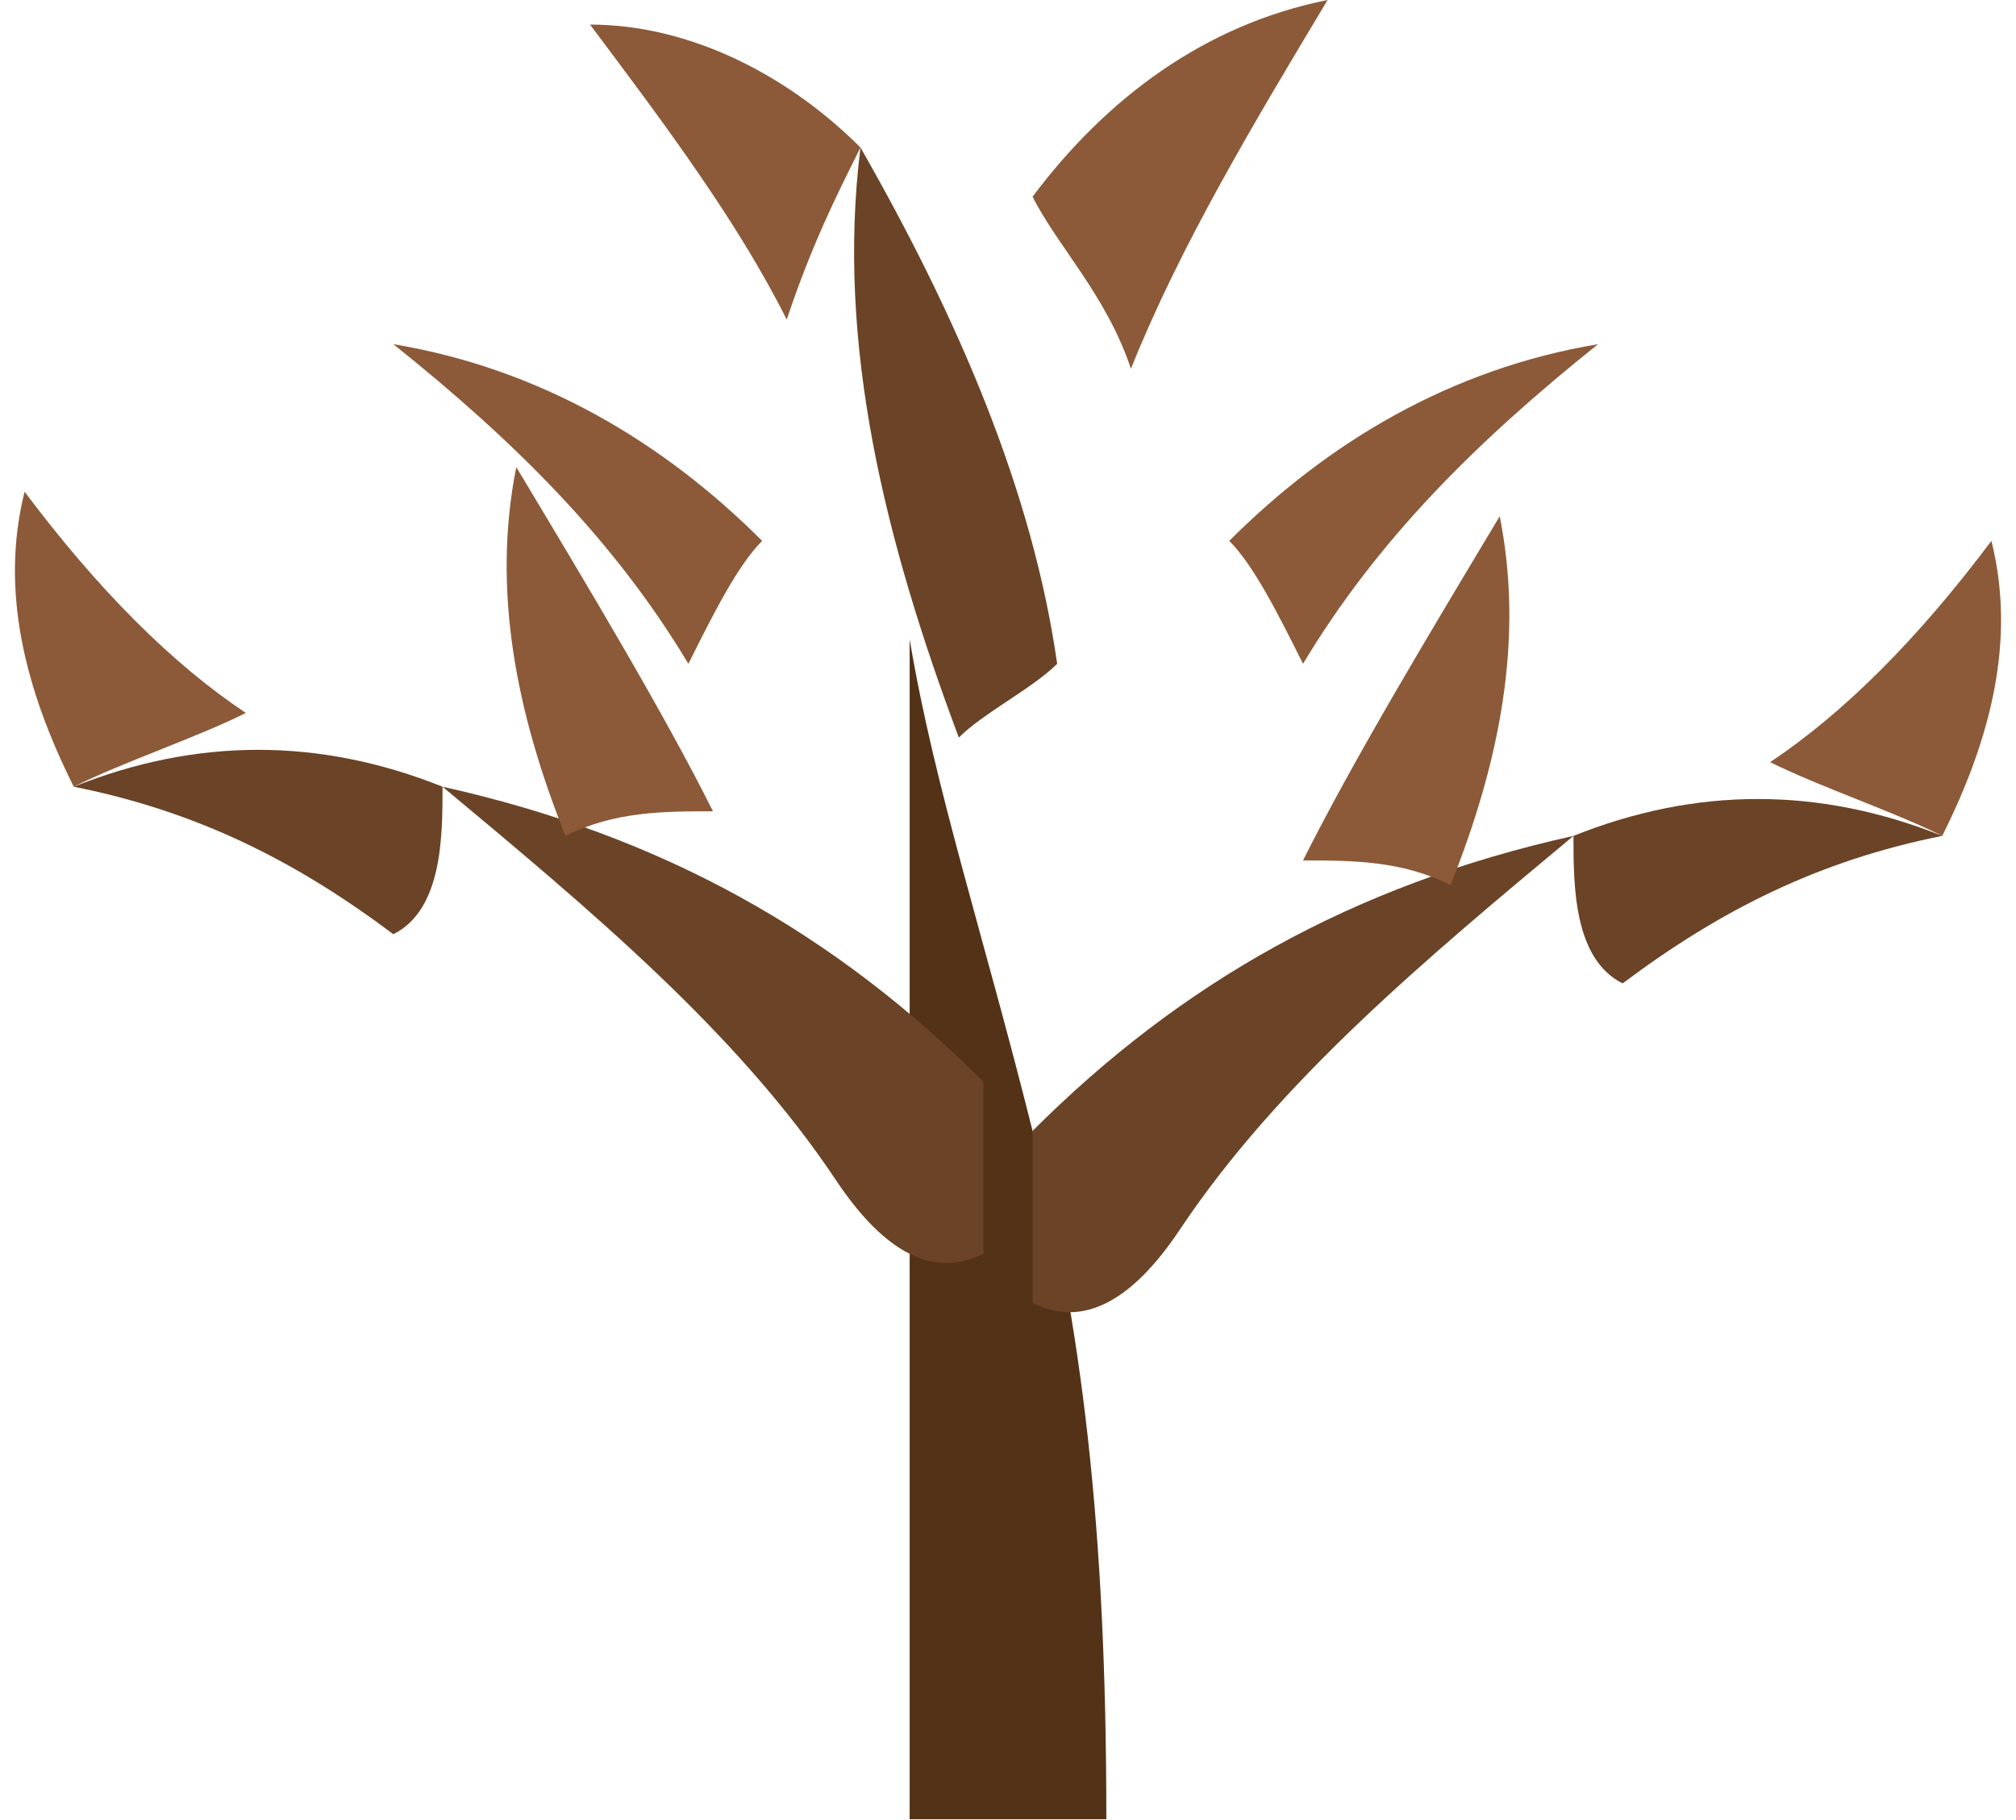
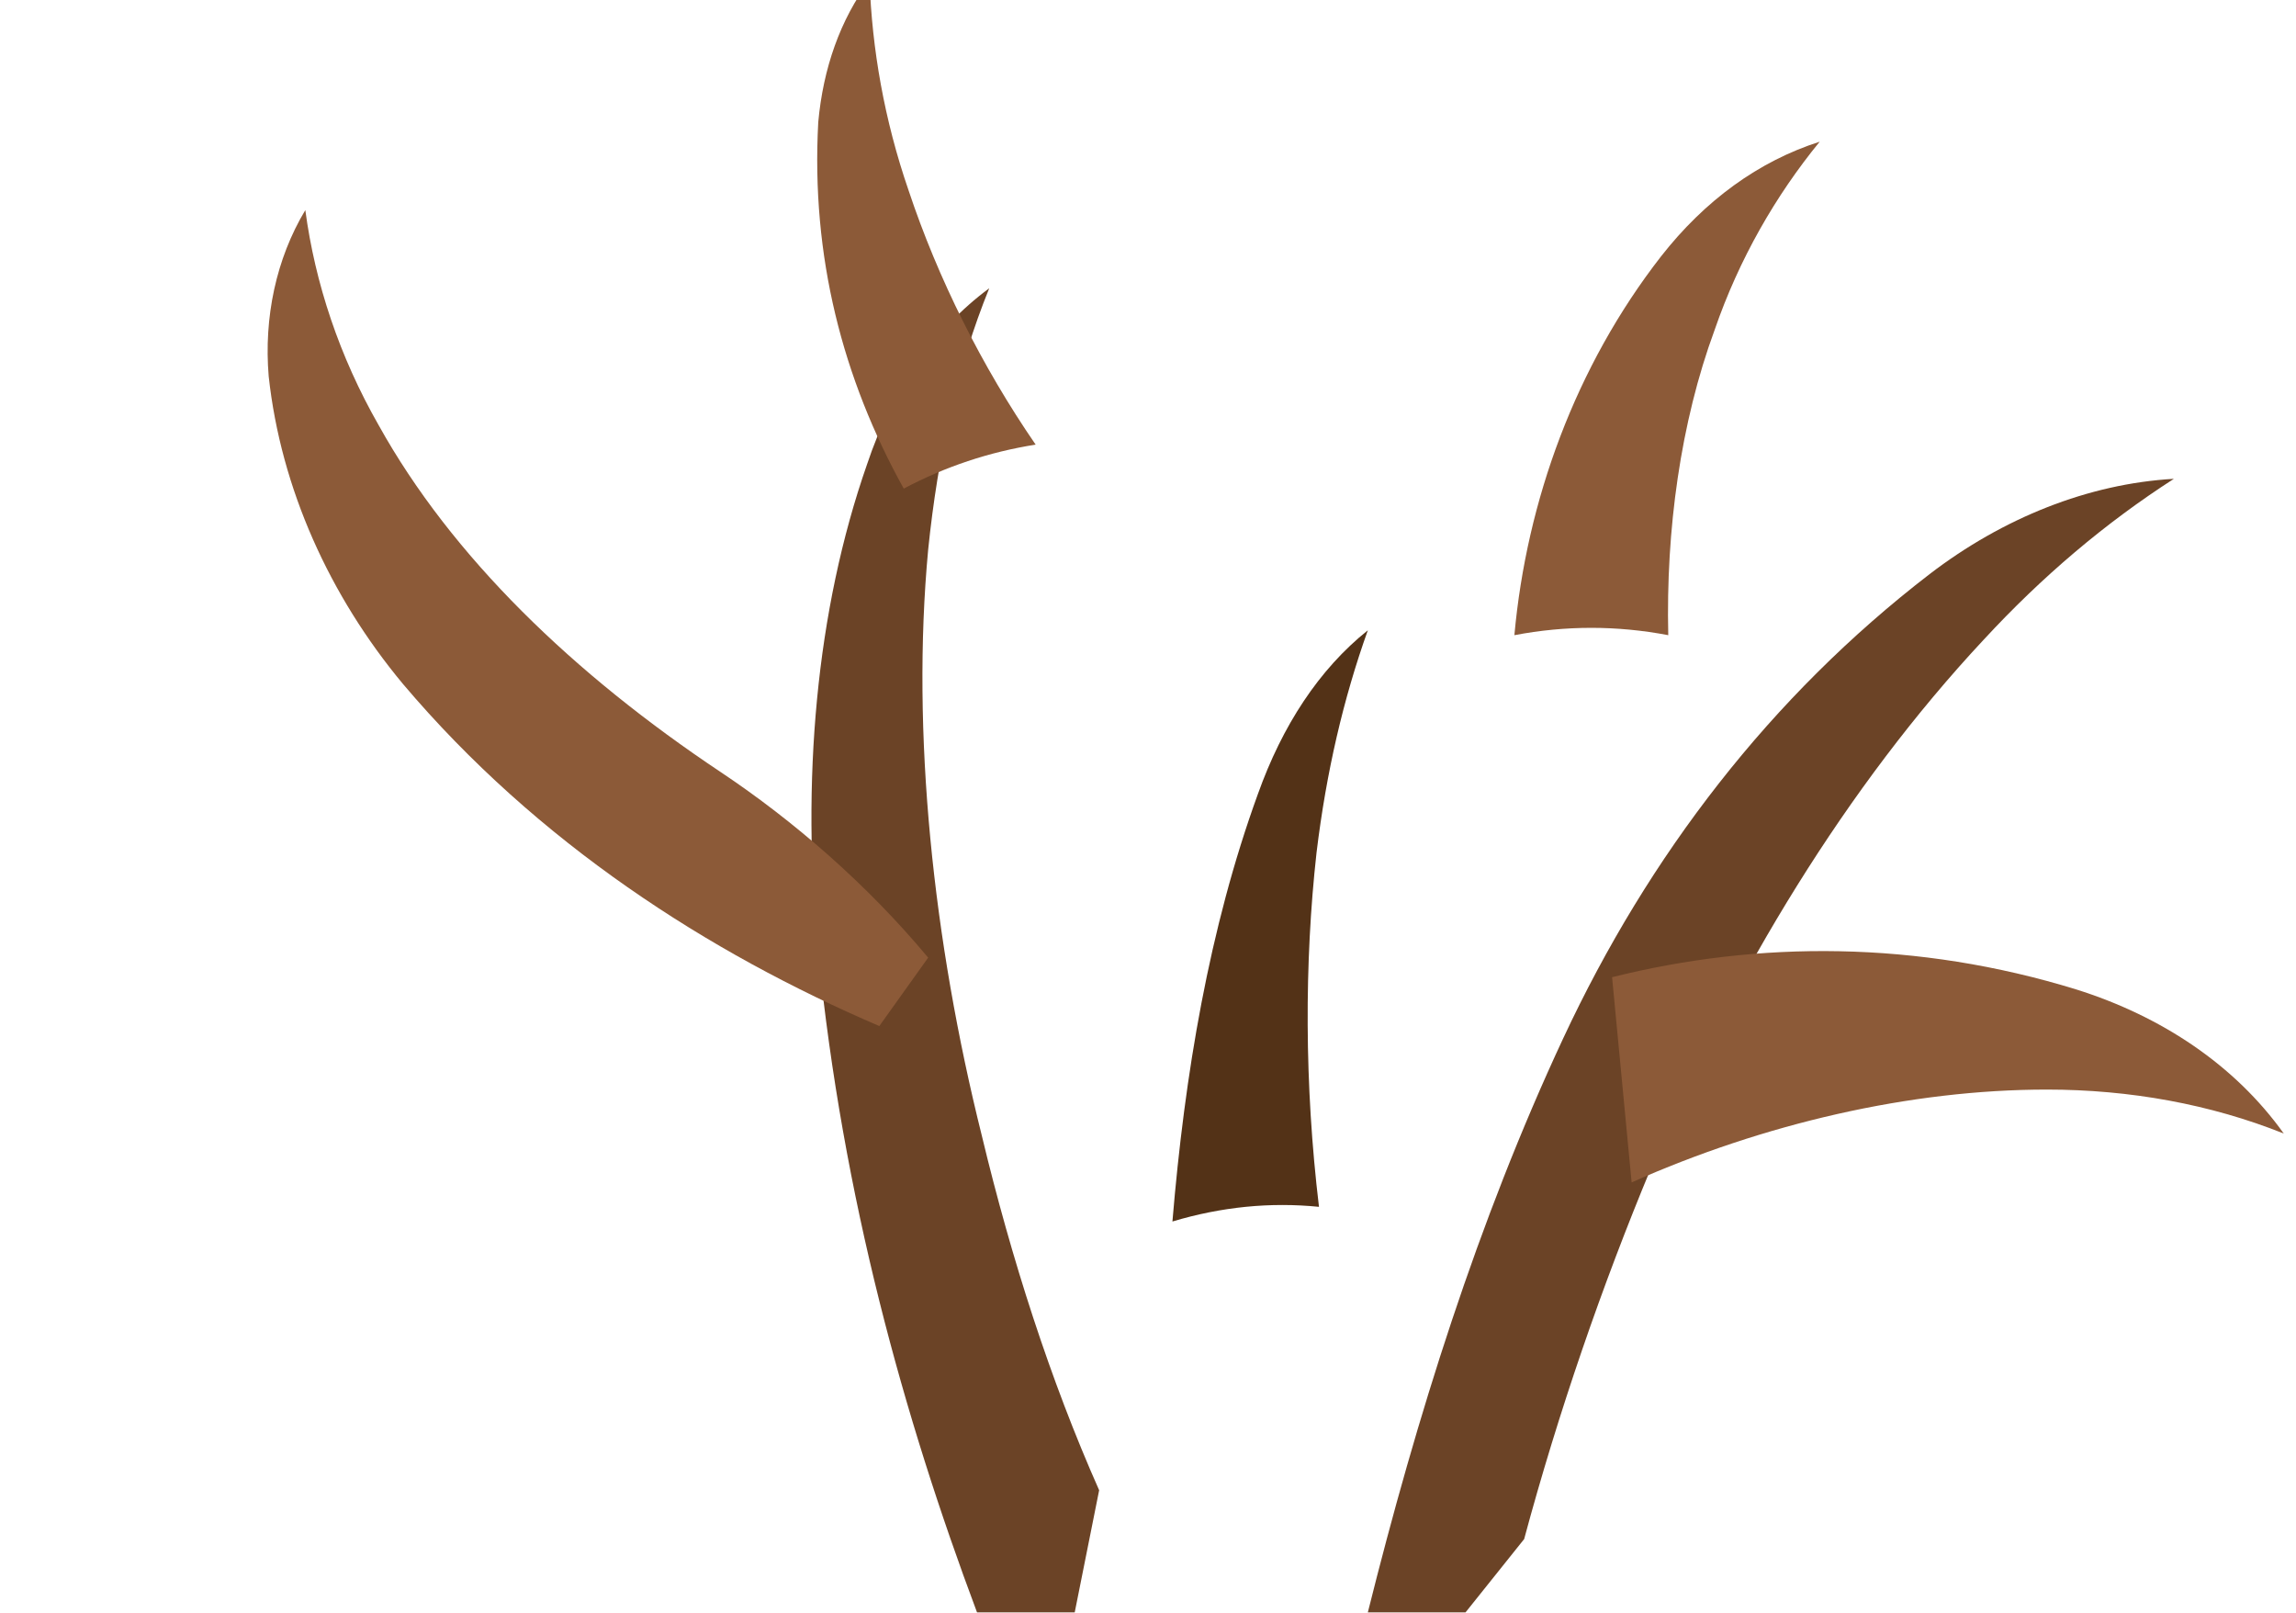
- <svg xmlns="http://www.w3.org/2000/svg" width="246" height="222" viewBox="0 0 82 74">
-   <path d="M37 74 L45 74 C45 62 44 54 42 46 C40 38 38 32 37 26 Z" fill="#533217" />
-   <path d="M40 44 C34 38 27 34 18 32 C24 37 30 42 34 48 C36 51 38 52 40 51 Z" fill="#6B4326" />
-   <path d="M18 32 C13 30 8 30 3 32 C8 33 12 35 16 38 C18 37 18 34 18 32 Z" fill="#6B4326" />
-   <path d="M3 32 C1 28 0 24 1 20 C4 24 7 27 10 29 C8 30 5 31 3 32 Z" fill="#8C5A38" />
-   <path d="M23 34 C21 29 20 24 21 19 C24 24 27 29 29 33 C27 33 25 33 23 34 Z" fill="#8C5A38" />
-   <path d="M42 46 C48 40 55 36 64 34 C58 39 52 44 48 50 C46 53 44 54 42 53 Z" fill="#6B4326" />
-   <path d="M64 34 C69 32 74 32 79 34 C74 35 70 37 66 40 C64 39 64 36 64 34 Z" fill="#6B4326" />
-   <path d="M79 34 C81 30 82 26 81 22 C78 26 75 29 72 31 C74 32 77 33 79 34 Z" fill="#8C5A38" />
-   <path d="M59 36 C61 31 62 26 61 21 C58 26 55 31 53 35 C55 35 57 35 59 36 Z" fill="#8C5A38" />
-   <path d="M39 30 C36 22 34 14 35 6 C39 13 42 20 43 27 C42 28 40 29 39 30 Z" fill="#6B4326" />
-   <path d="M35 6 C32 3 28 1 24 1 C27 5 30 9 32 13 C33 10 34 8 35 6 Z" fill="#8C5A38" />
-   <path d="M42 8 C45 4 49 1 54 0 C51 5 48 10 46 15 C45 12 43 10 42 8 Z" fill="#8C5A38" />
-   <path d="M50 22 C54 18 59 15 65 14 C60 18 56 22 53 27 C52 25 51 23 50 22 Z" fill="#8C5A38" />
-   <path d="M31 22 C27 18 22 15 16 14 C21 18 25 22 28 27 C29 25 30 23 31 22 Z" fill="#8C5A38" />
+ <svg xmlns="http://www.w3.org/2000/svg" width="282" height="198" viewBox="2 0 94 66">
+   <path d="M 42,66 C 39,58 36.5,49 35.5,39 C 34.8,32 35.4,25 37.5,19            C 38.5,16 40.2,13.5 42.5,11.8            C 41.2,15 40.4,18.6 40,22.5            C 39.3,30 40.2,38.5 42.2,46.5 C 43.4,51.5 45,56.5 47,61 L 46,66 Z" fill="#6B4326" />
+   <path d="M 38,42 C 31,39 24,34.5 18.5,28 C 15.5,24.4 13.5,20 13,15.4            C 12.8,13 13.3,10.6 14.5,8.6            C 14.9,11.6 15.9,14.6 17.5,17.4            C 20.5,22.8 25.5,27.6 31.5,31.6 C 34.5,33.6 37.5,36.2 40,39.2 Z" fill="#8C5A38" />
+   <path d="M 39,20 C 36.5,15.5 35.2,10.5 35.5,5 C 35.7,2.8 36.4,0.8 37.6,-0.8            C 37.7,2 38.2,4.9 39.2,7.8 C 40.4,11.4 42.2,15 44.4,18.2            C 42.5,18.5 40.7,19.1 39,20 Z" fill="#8C5A38" />
+   <path d="M 58,66 C 60,58 62.5,50 66,42.5 C 69.5,35 74.5,28.5 81,23.5            C 84,21.2 87.5,19.8 91,19.6            C 88.2,21.4 85.6,23.6 83.2,26.2            C 77.6,32.2 73,39.8 69.6,47.8 C 67.6,52.6 65.8,57.8 64.4,63 L 62,66 Z" fill="#6B4326" />
+   <path d="M 68,40 C 74,38.5 80.5,38.5 87,40.5 C 90.5,41.6 93.5,43.6 95.5,46.4            C 92.5,45.2 89.2,44.6 85.8,44.6 C 80.2,44.6 74.2,46 68.8,48.4 Z" fill="#8C5A38" />
+   <path d="M 64,26 C 64.5,20.5 66.5,15 70,10.5 C 71.8,8.2 74,6.6 76.5,5.8            C 74.7,8 73.2,10.6 72.2,13.5 C 70.8,17.3 70.2,21.7 70.3,26            C 68.2,25.6 66.1,25.6 64,26 Z" fill="#8C5A38" />
+   <path d="M 50,50 C 50.5,44 51.5,38 53.5,32.5 C 54.5,29.7 56,27.4 58,25.8            C 57,28.6 56.3,31.6 55.9,34.9 C 55.4,39.4 55.4,44.4 56,49.4            C 54,49.2 52,49.4 50,50 Z" fill="#533217" />
</svg>
